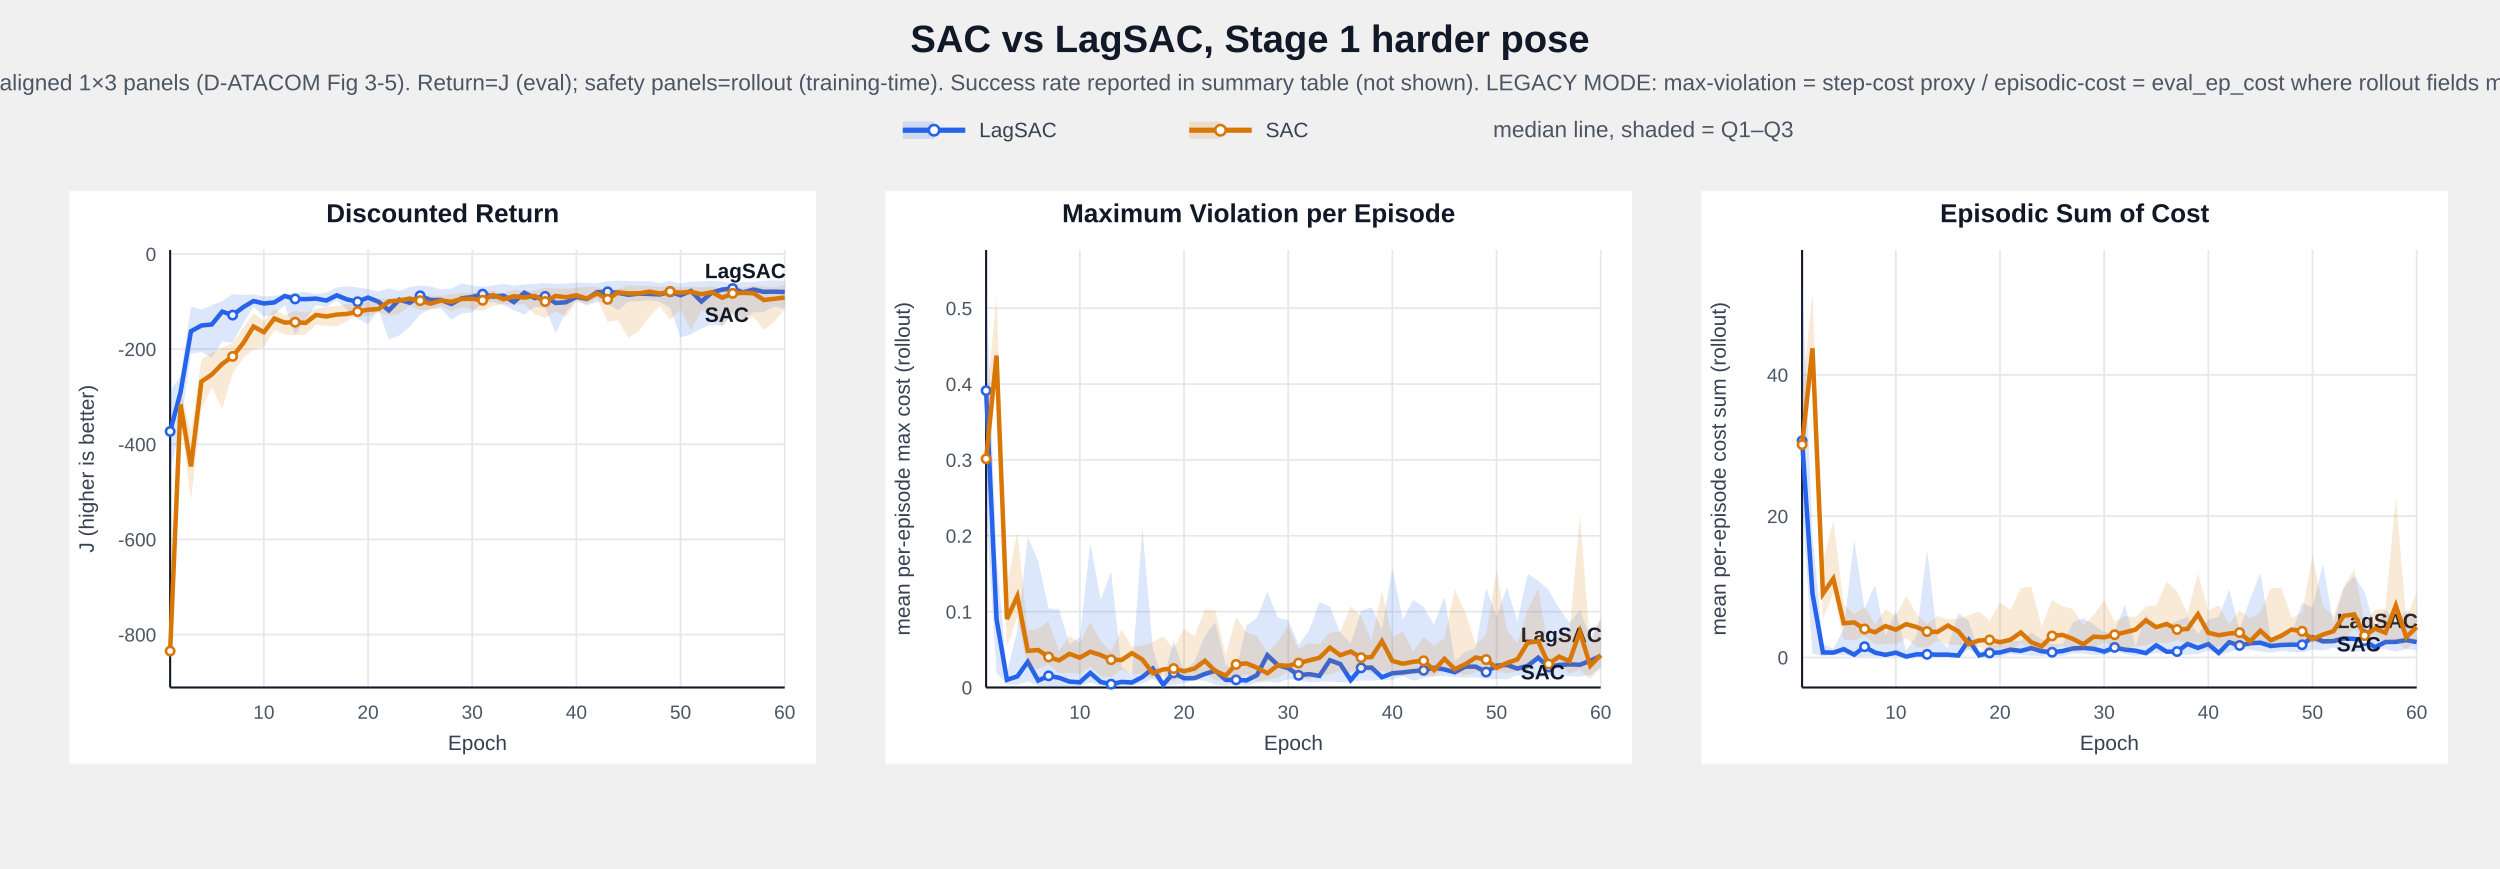
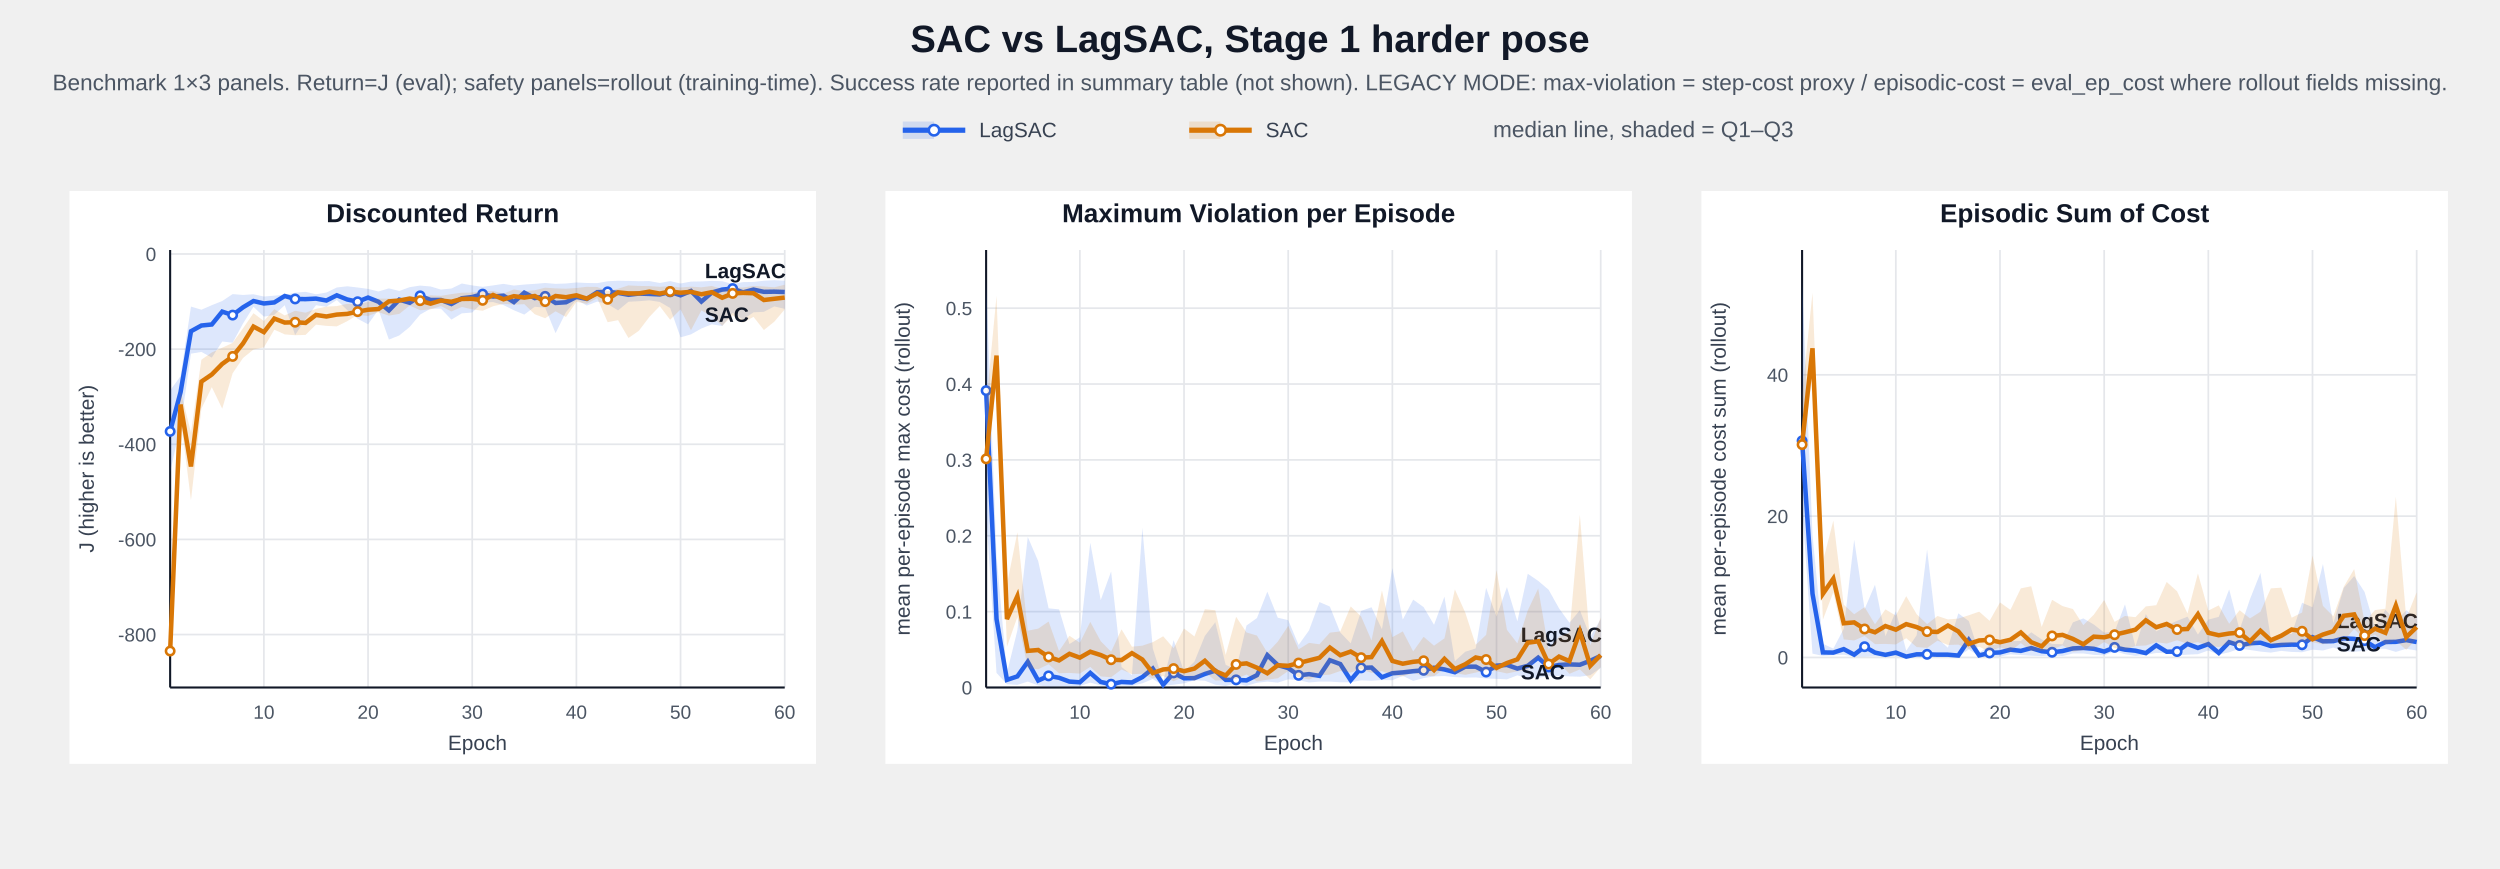
<svg xmlns="http://www.w3.org/2000/svg" width="1440" height="500" viewBox="0 0 1440 500">
  <style>
text{font-family:Arial,Helvetica,sans-serif;fill:#111827}
.suptitle{font-size:22px;font-weight:700}
.subtitle{font-size:13px;fill:#4b5563}
.title{font-size:15px;font-weight:700}
.label{font-size:12px;fill:#374151}
.curve-label{font-size:12px;font-weight:700}
.tick{font-size:11px;fill:#4b5563}
.grid{stroke:#e5e7eb;stroke-width:1}
.axis{stroke:#111827;stroke-width:1.2}
</style>
  <text x="720.0" y="30" text-anchor="middle" class="suptitle">SAC vs LagSAC, Stage 1 harder pose</text>
-   <text x="720.0" y="52" text-anchor="middle" class="subtitle">Paper-aligned 1×3 panels (D-ATACOM Fig 3-5). Return=J (eval); safety panels=rollout (training-time). Success rate reported in summary table (not shown). LEGACY MODE: max-violation = step-cost proxy / episodic-cost = eval_ep_cost where rollout fields missing.</text>
+   <text x="720.0" y="52" text-anchor="middle" class="subtitle">Benchmark 1×3 panels. Return=J (eval); safety panels=rollout (training-time). Success rate reported in summary table (not shown). LEGACY MODE: max-violation = step-cost proxy / episodic-cost = eval_ep_cost where rollout fields missing.</text>
  <rect x="520" y="70" width="18" height="10" fill="#2563eb" opacity="0.16" />
  <line x1="520" y1="75" x2="556" y2="75" stroke="#2563eb" stroke-width="3" />
  <circle cx="538" cy="75" r="3" fill="white" stroke="#2563eb" stroke-width="1.5" />
  <text x="564" y="79" class="label">LagSAC</text>
  <rect x="685" y="70" width="18" height="10" fill="#d97706" opacity="0.16" />
  <line x1="685" y1="75" x2="721" y2="75" stroke="#d97706" stroke-width="3" />
  <circle cx="703" cy="75" r="3" fill="white" stroke="#d97706" stroke-width="1.5" />
  <text x="729" y="79" class="label">SAC</text>
  <text x="860" y="79" class="subtitle">median line, shaded = Q1–Q3</text>
  <g class="panel">
    <rect x="40" y="110" width="430" height="330" fill="white" />
    <text x="255.0" y="128" text-anchor="middle" class="title">Discounted Return</text>
    <line x1="98" y1="365.5" x2="452" y2="365.5" class="grid" />
    <text x="90" y="369.5" text-anchor="end" class="tick">-800</text>
    <line x1="98" y1="310.7" x2="452" y2="310.7" class="grid" />
    <text x="90" y="314.7" text-anchor="end" class="tick">-600</text>
    <line x1="98" y1="255.9" x2="452" y2="255.9" class="grid" />
    <text x="90" y="259.9" text-anchor="end" class="tick">-400</text>
    <line x1="98" y1="201.1" x2="452" y2="201.1" class="grid" />
    <text x="90" y="205.1" text-anchor="end" class="tick">-200</text>
    <line x1="98" y1="146.3" x2="452" y2="146.3" class="grid" />
    <text x="90" y="150.3" text-anchor="end" class="tick">0</text>
    <line x1="152.0" y1="144" x2="152.0" y2="396" class="grid" />
    <text x="152.0" y="414" text-anchor="middle" class="tick">10</text>
    <line x1="212.0" y1="144" x2="212.0" y2="396" class="grid" />
    <text x="212.0" y="414" text-anchor="middle" class="tick">20</text>
    <line x1="272.0" y1="144" x2="272.0" y2="396" class="grid" />
    <text x="272.0" y="414" text-anchor="middle" class="tick">30</text>
    <line x1="332.0" y1="144" x2="332.0" y2="396" class="grid" />
    <text x="332.0" y="414" text-anchor="middle" class="tick">40</text>
    <line x1="392.0" y1="144" x2="392.0" y2="396" class="grid" />
    <text x="392.0" y="414" text-anchor="middle" class="tick">50</text>
    <line x1="452.0" y1="144" x2="452.0" y2="396" class="grid" />
    <text x="452.0" y="414" text-anchor="middle" class="tick">60</text>
    <line x1="98" y1="396" x2="452" y2="396" class="axis" />
    <line x1="98" y1="144" x2="98" y2="396" class="axis" />
    <text x="275.0" y="432" text-anchor="middle" class="label">Epoch</text>
    <text x="54" y="270.0" transform="rotate(-90 54 270.0)" text-anchor="middle" class="label">J (higher is better)</text>
    <polygon points="98.0,224.9 104.0,216.7 110.0,176.6 116.0,178.4 122.0,175.8 128.0,173.4 134.0,169.4 140.0,169.9 146.0,169.5 152.0,170.8 158.0,170.3 164.0,169.8 170.0,168.6 176.0,168.1 182.0,169.5 188.0,168.5 194.0,165.6 200.0,164.9 206.0,165.6 212.0,166.4 218.0,167.9 224.0,166.1 230.0,167.6 236.0,165.4 242.0,164.5 248.0,165.0 254.0,166.8 260.0,166.2 266.0,163.3 272.0,164.4 278.0,165.2 284.0,164.4 290.0,163.5 296.0,164.5 302.0,163.9 308.0,163.5 314.0,163.0 320.0,163.5 326.0,163.3 332.0,162.7 338.0,163.0 344.0,163.1 350.0,162.0 356.0,161.7 362.0,161.8 368.0,162.0 374.0,161.9 380.0,163.0 386.0,161.9 392.0,163.3 398.0,162.2 404.0,162.1 410.0,161.8 416.0,162.0 422.0,163.6 428.0,162.5 434.0,162.4 440.0,161.7 446.0,161.4 452.0,161.7 452.0,177.9 446.0,176.5 440.0,179.6 434.0,179.9 428.0,184.1 422.0,180.1 416.0,187.8 410.0,186.8 404.0,189.2 398.0,192.6 392.0,194.3 386.0,177.4 380.0,173.9 374.0,173.0 368.0,173.5 362.0,173.8 356.0,178.8 350.0,175.1 344.0,173.7 338.0,176.0 332.0,172.7 326.0,179.8 320.0,191.9 314.0,177.2 308.0,176.7 302.0,181.2 296.0,178.7 290.0,175.7 284.0,174.0 278.0,174.2 272.0,180.0 266.0,180.5 260.0,184.1 254.0,177.8 248.0,177.8 242.0,181.2 236.0,188.3 230.0,193.2 224.0,195.6 218.0,178.4 212.0,186.8 206.0,183.6 200.0,178.6 194.0,172.8 188.0,176.7 182.0,175.8 176.0,183.8 170.0,193.0 164.0,175.8 158.0,181.3 152.0,182.4 146.0,176.7 140.0,186.3 134.0,197.4 128.0,196.7 122.0,206.0 116.0,202.7 110.0,203.7 104.0,245.4 98.0,271.8" fill="#2563eb" opacity="0.16" />
    <path d="M 98.0 248.5 L 104.0 225.9 L 110.0 190.8 L 116.0 187.5 L 122.0 186.9 L 128.0 179.5 L 134.0 181.5 L 140.0 177.0 L 146.0 173.4 L 152.0 174.8 L 158.0 174.2 L 164.0 170.5 L 170.0 172.2 L 176.0 172.3 L 182.0 172.0 L 188.0 173.1 L 194.0 170.1 L 200.0 172.5 L 206.0 173.8 L 212.0 171.4 L 218.0 173.8 L 224.0 178.8 L 230.0 172.6 L 236.0 174.4 L 242.0 170.4 L 248.0 172.8 L 254.0 172.8 L 260.0 175.1 L 266.0 171.8 L 272.0 171.1 L 278.0 169.4 L 284.0 170.8 L 290.0 170.3 L 296.0 174.0 L 302.0 168.6 L 308.0 171.7 L 314.0 170.7 L 320.0 174.5 L 326.0 174.1 L 332.0 171.0 L 338.0 172.2 L 344.0 168.3 L 350.0 168.1 L 356.0 168.7 L 362.0 169.8 L 368.0 169.1 L 374.0 169.3 L 380.0 169.6 L 386.0 168.1 L 392.0 170.1 L 398.0 167.6 L 404.0 173.7 L 410.0 168.5 L 416.0 166.8 L 422.0 166.2 L 428.0 168.4 L 434.0 166.8 L 440.0 168.1 L 446.0 168.0 L 452.0 168.2" fill="none" stroke="#2563eb" stroke-width="2.6" />
    <circle cx="98.0" cy="248.5" r="2.4" fill="white" stroke="#2563eb" stroke-width="1.5" />
    <circle cx="134.0" cy="181.5" r="2.4" fill="white" stroke="#2563eb" stroke-width="1.5" />
    <circle cx="170.0" cy="172.2" r="2.4" fill="white" stroke="#2563eb" stroke-width="1.5" />
    <circle cx="206.0" cy="173.8" r="2.4" fill="white" stroke="#2563eb" stroke-width="1.5" />
    <circle cx="242.0" cy="170.4" r="2.4" fill="white" stroke="#2563eb" stroke-width="1.5" />
    <circle cx="278.0" cy="169.4" r="2.4" fill="white" stroke="#2563eb" stroke-width="1.5" />
    <circle cx="314.0" cy="170.7" r="2.4" fill="white" stroke="#2563eb" stroke-width="1.5" />
    <circle cx="350.0" cy="168.1" r="2.4" fill="white" stroke="#2563eb" stroke-width="1.5" />
    <circle cx="386.0" cy="168.1" r="2.4" fill="white" stroke="#2563eb" stroke-width="1.5" />
    <circle cx="422.0" cy="166.2" r="2.4" fill="white" stroke="#2563eb" stroke-width="1.5" />
    <text x="406.0" y="160.2" fill="#2563eb" class="curve-label">LagSAC</text>
    <polygon points="98.0,360.9 104.0,225.0 110.0,249.2 116.0,207.2 122.0,203.0 128.0,200.3 134.0,197.5 140.0,189.1 146.0,180.4 152.0,184.9 158.0,178.1 164.0,181.7 170.0,179.0 176.0,180.1 182.0,177.9 188.0,176.6 194.0,176.3 200.0,175.0 206.0,175.3 212.0,173.9 218.0,172.0 224.0,172.0 230.0,172.2 236.0,170.4 242.0,171.3 248.0,170.1 254.0,170.4 260.0,169.4 266.0,168.6 272.0,168.5 278.0,167.9 284.0,167.6 290.0,169.1 296.0,166.7 302.0,167.8 308.0,167.2 314.0,165.7 320.0,166.1 326.0,166.3 332.0,165.9 338.0,165.2 344.0,165.3 350.0,167.7 356.0,166.3 362.0,164.4 368.0,164.7 374.0,164.8 380.0,165.2 386.0,164.8 392.0,165.6 398.0,165.1 404.0,165.5 410.0,164.7 416.0,166.5 422.0,165.6 428.0,165.6 434.0,164.7 440.0,165.0 446.0,165.5 452.0,164.0 452.0,178.2 446.0,185.3 440.0,190.1 434.0,182.5 428.0,185.9 422.0,181.5 416.0,187.7 410.0,182.1 404.0,178.8 398.0,190.2 392.0,178.2 386.0,184.2 380.0,176.3 374.0,182.6 368.0,190.5 362.0,194.7 356.0,184.4 350.0,185.6 344.0,171.7 338.0,175.0 332.0,173.9 326.0,182.6 320.0,179.3 314.0,183.3 308.0,181.0 302.0,175.2 296.0,175.5 290.0,175.0 284.0,176.4 278.0,179.0 272.0,178.2 266.0,176.8 260.0,179.4 254.0,176.3 248.0,178.2 242.0,178.7 236.0,176.0 230.0,180.8 224.0,181.8 218.0,179.8 212.0,182.0 206.0,181.4 200.0,185.0 194.0,188.0 188.0,187.7 182.0,187.0 176.0,192.9 170.0,193.1 164.0,192.6 158.0,189.9 152.0,200.1 146.0,201.3 140.0,206.2 134.0,215.0 128.0,235.4 122.0,223.0 116.0,235.4 110.0,288.1 104.0,240.3 98.0,378.6" fill="#d97706" opacity="0.16" />
    <path d="M 98.0 375.0 L 104.0 233.0 L 110.0 268.7 L 116.0 219.8 L 122.0 215.7 L 128.0 209.6 L 134.0 205.3 L 140.0 197.8 L 146.0 188.1 L 152.0 191.3 L 158.0 183.5 L 164.0 185.8 L 170.0 185.6 L 176.0 186.0 L 182.0 181.4 L 188.0 182.3 L 194.0 181.2 L 200.0 180.8 L 206.0 179.5 L 212.0 178.4 L 218.0 178.0 L 224.0 173.6 L 230.0 173.1 L 236.0 172.0 L 242.0 173.2 L 248.0 174.9 L 254.0 173.1 L 260.0 173.8 L 266.0 172.2 L 272.0 172.1 L 278.0 173.0 L 284.0 169.9 L 290.0 172.4 L 296.0 170.6 L 302.0 171.4 L 308.0 170.5 L 314.0 173.7 L 320.0 170.5 L 326.0 171.2 L 332.0 170.1 L 338.0 172.0 L 344.0 169.0 L 350.0 172.4 L 356.0 168.4 L 362.0 169.0 L 368.0 169.0 L 374.0 168.0 L 380.0 169.1 L 386.0 167.9 L 392.0 168.6 L 398.0 168.1 L 404.0 169.5 L 410.0 168.3 L 416.0 171.5 L 422.0 169.0 L 428.0 168.7 L 434.0 168.9 L 440.0 172.8 L 446.0 172.1 L 452.0 171.4" fill="none" stroke="#d97706" stroke-width="2.6" />
    <circle cx="98.0" cy="375.0" r="2.4" fill="white" stroke="#d97706" stroke-width="1.5" />
    <circle cx="134.0" cy="205.3" r="2.4" fill="white" stroke="#d97706" stroke-width="1.5" />
    <circle cx="170.0" cy="185.6" r="2.4" fill="white" stroke="#d97706" stroke-width="1.5" />
    <circle cx="206.0" cy="179.5" r="2.4" fill="white" stroke="#d97706" stroke-width="1.5" />
    <circle cx="242.0" cy="173.2" r="2.4" fill="white" stroke="#d97706" stroke-width="1.5" />
    <circle cx="278.0" cy="173.0" r="2.4" fill="white" stroke="#d97706" stroke-width="1.5" />
    <circle cx="314.0" cy="173.7" r="2.4" fill="white" stroke="#d97706" stroke-width="1.5" />
    <circle cx="350.0" cy="172.4" r="2.4" fill="white" stroke="#d97706" stroke-width="1.5" />
    <circle cx="386.0" cy="167.9" r="2.4" fill="white" stroke="#d97706" stroke-width="1.5" />
    <circle cx="422.0" cy="169.0" r="2.4" fill="white" stroke="#d97706" stroke-width="1.5" />
    <text x="406.0" y="185.4" fill="#d97706" class="curve-label">SAC</text>
  </g>
  <g class="panel">
    <rect x="510" y="110" width="430" height="330" fill="white" />
    <text x="725.0" y="128" text-anchor="middle" class="title">Maximum Violation per Episode</text>
    <line x1="568" y1="396.0" x2="922" y2="396.0" class="grid" />
    <text x="560" y="400.0" text-anchor="end" class="tick">0</text>
    <line x1="568" y1="352.3" x2="922" y2="352.3" class="grid" />
    <text x="560" y="356.3" text-anchor="end" class="tick">0.1</text>
    <line x1="568" y1="308.6" x2="922" y2="308.6" class="grid" />
    <text x="560" y="312.6" text-anchor="end" class="tick">0.2</text>
    <line x1="568" y1="264.9" x2="922" y2="264.9" class="grid" />
    <text x="560" y="268.9" text-anchor="end" class="tick">0.3</text>
    <line x1="568" y1="221.2" x2="922" y2="221.2" class="grid" />
    <text x="560" y="225.2" text-anchor="end" class="tick">0.4</text>
    <line x1="568" y1="177.5" x2="922" y2="177.5" class="grid" />
    <text x="560" y="181.5" text-anchor="end" class="tick">0.5</text>
    <line x1="622.0" y1="144" x2="622.0" y2="396" class="grid" />
    <text x="622.0" y="414" text-anchor="middle" class="tick">10</text>
    <line x1="682.0" y1="144" x2="682.0" y2="396" class="grid" />
    <text x="682.0" y="414" text-anchor="middle" class="tick">20</text>
    <line x1="742.0" y1="144" x2="742.0" y2="396" class="grid" />
    <text x="742.0" y="414" text-anchor="middle" class="tick">30</text>
    <line x1="802.0" y1="144" x2="802.0" y2="396" class="grid" />
    <text x="802.0" y="414" text-anchor="middle" class="tick">40</text>
    <line x1="862.0" y1="144" x2="862.0" y2="396" class="grid" />
    <text x="862.0" y="414" text-anchor="middle" class="tick">50</text>
    <line x1="922.0" y1="144" x2="922.0" y2="396" class="grid" />
    <text x="922.0" y="414" text-anchor="middle" class="tick">60</text>
    <line x1="568" y1="396" x2="922" y2="396" class="axis" />
    <line x1="568" y1="144" x2="568" y2="396" class="axis" />
    <text x="745.0" y="432" text-anchor="middle" class="label">Epoch</text>
    <text x="524" y="270.0" transform="rotate(-90 524 270.0)" text-anchor="middle" class="label">mean per-episode max cost (rollout)</text>
    <polygon points="568.0,162.6 574.0,320.2 580.0,387.5 586.0,363.2 592.0,309.3 598.0,323.2 604.0,350.4 610.0,351.0 616.0,371.0 622.0,367.1 628.0,312.6 634.0,345.7 640.0,329.2 646.0,384.2 652.0,388.9 658.0,304.1 664.0,373.5 670.0,392.4 676.0,368.7 682.0,386.9 688.0,381.1 694.0,366.3 700.0,358.4 706.0,383.0 712.0,385.6 718.0,360.3 724.0,356.0 730.0,340.8 736.0,355.8 742.0,357.2 748.0,371.5 754.0,363.1 760.0,346.8 766.0,349.4 772.0,364.3 778.0,370.6 784.0,351.9 790.0,349.8 796.0,362.5 802.0,327.2 808.0,356.9 814.0,345.4 820.0,349.7 826.0,359.9 832.0,343.7 838.0,380.8 844.0,375.4 850.0,373.5 856.0,338.6 862.0,355.2 868.0,338.2 874.0,357.9 880.0,330.5 886.0,334.6 892.0,339.7 898.0,350.4 904.0,358.7 910.0,351.5 916.0,366.8 922.0,356.6 922.0,384.7 916.0,388.9 910.0,389.8 904.0,389.6 898.0,389.3 892.0,389.3 886.0,390.5 880.0,390.6 874.0,389.0 868.0,391.3 862.0,391.0 856.0,390.8 850.0,390.2 844.0,390.3 838.0,390.0 832.0,389.4 826.0,389.6 820.0,390.6 814.0,392.2 808.0,389.3 802.0,391.8 796.0,391.7 790.0,392.1 784.0,391.9 778.0,393.0 772.0,393.0 766.0,392.6 760.0,392.6 754.0,393.1 748.0,391.8 742.0,391.3 736.0,393.2 730.0,392.6 724.0,393.3 718.0,395.0 712.0,393.6 706.0,395.1 700.0,394.4 694.0,392.1 688.0,391.8 682.0,393.6 676.0,394.4 670.0,395.0 664.0,391.1 658.0,393.6 652.0,395.0 646.0,394.9 640.0,395.7 634.0,394.8 628.0,393.2 622.0,395.1 616.0,395.2 610.0,395.3 604.0,395.5 598.0,394.8 592.0,392.6 586.0,394.5 580.0,394.1 574.0,387.6 568.0,295.5" fill="#2563eb" opacity="0.16" />
    <path d="M 568.0 225.0 L 574.0 356.6 L 580.0 391.6 L 586.0 389.6 L 592.0 381.2 L 598.0 392.0 L 604.0 389.3 L 610.0 390.4 L 616.0 392.6 L 622.0 393.0 L 628.0 387.6 L 634.0 392.8 L 640.0 394.1 L 646.0 392.8 L 652.0 393.1 L 658.0 390.0 L 664.0 385.1 L 670.0 394.4 L 676.0 387.6 L 682.0 390.7 L 688.0 390.6 L 694.0 388.2 L 700.0 386.3 L 706.0 391.6 L 712.0 391.6 L 718.0 391.9 L 724.0 388.9 L 730.0 377.4 L 736.0 383.1 L 742.0 384.8 L 748.0 389.0 L 754.0 388.3 L 760.0 389.3 L 766.0 380.3 L 772.0 382.5 L 778.0 391.8 L 784.0 384.7 L 790.0 384.5 L 796.0 390.1 L 802.0 387.8 L 808.0 387.3 L 814.0 386.6 L 820.0 386.1 L 826.0 384.6 L 832.0 385.6 L 838.0 387.2 L 844.0 384.0 L 850.0 384.0 L 856.0 387.1 L 862.0 383.4 L 868.0 383.0 L 874.0 385.1 L 880.0 383.5 L 886.0 378.8 L 892.0 384.2 L 898.0 383.0 L 904.0 382.7 L 910.0 382.9 L 916.0 380.6 L 922.0 377.8" fill="none" stroke="#2563eb" stroke-width="2.6" />
    <circle cx="568.0" cy="225.0" r="2.4" fill="white" stroke="#2563eb" stroke-width="1.5" />
    <circle cx="604.0" cy="389.3" r="2.4" fill="white" stroke="#2563eb" stroke-width="1.5" />
    <circle cx="640.0" cy="394.1" r="2.4" fill="white" stroke="#2563eb" stroke-width="1.5" />
    <circle cx="676.0" cy="387.6" r="2.4" fill="white" stroke="#2563eb" stroke-width="1.5" />
    <circle cx="712.0" cy="391.6" r="2.4" fill="white" stroke="#2563eb" stroke-width="1.5" />
    <circle cx="748.0" cy="389.0" r="2.4" fill="white" stroke="#2563eb" stroke-width="1.5" />
    <circle cx="784.0" cy="384.7" r="2.4" fill="white" stroke="#2563eb" stroke-width="1.5" />
    <circle cx="820.0" cy="386.1" r="2.4" fill="white" stroke="#2563eb" stroke-width="1.5" />
    <circle cx="856.0" cy="387.1" r="2.4" fill="white" stroke="#2563eb" stroke-width="1.5" />
    <circle cx="892.0" cy="384.2" r="2.4" fill="white" stroke="#2563eb" stroke-width="1.5" />
    <text x="876.0" y="369.8" fill="#2563eb" class="curve-label">LagSAC</text>
    <polygon points="568.0,233.3 574.0,170.5 580.0,336.6 586.0,306.6 592.0,363.3 598.0,362.1 604.0,358.0 610.0,375.0 616.0,366.2 622.0,370.2 628.0,358.2 634.0,369.3 640.0,375.4 646.0,362.5 652.0,372.5 658.0,371.9 664.0,369.9 670.0,366.5 676.0,373.4 682.0,362.0 688.0,366.6 694.0,350.9 700.0,351.5 706.0,377.2 712.0,355.3 718.0,364.3 724.0,366.1 730.0,376.0 736.0,369.6 742.0,360.5 748.0,374.0 754.0,370.3 760.0,371.1 766.0,364.4 772.0,363.7 778.0,349.3 784.0,355.1 790.0,368.9 796.0,340.1 802.0,367.0 808.0,363.7 814.0,375.2 820.0,366.8 826.0,371.9 832.0,367.7 838.0,339.5 844.0,352.9 850.0,371.4 856.0,365.7 862.0,328.3 868.0,362.8 874.0,370.6 880.0,351.6 886.0,339.0 892.0,374.0 898.0,366.7 904.0,364.4 910.0,296.5 916.0,371.8 922.0,355.6 922.0,384.3 916.0,391.3 910.0,385.6 904.0,388.1 898.0,381.8 892.0,384.6 886.0,378.4 880.0,385.8 874.0,386.7 868.0,387.9 862.0,386.6 856.0,386.0 850.0,387.4 844.0,388.7 838.0,387.7 832.0,385.2 826.0,389.5 820.0,389.2 814.0,387.6 808.0,389.6 802.0,388.8 796.0,386.6 790.0,387.6 784.0,385.4 778.0,387.4 772.0,386.5 766.0,388.6 760.0,389.0 754.0,391.4 748.0,390.1 742.0,386.5 736.0,390.7 730.0,391.5 724.0,392.5 718.0,388.5 712.0,391.0 706.0,391.8 700.0,392.0 694.0,387.1 688.0,392.3 682.0,389.6 676.0,392.4 670.0,389.4 664.0,390.8 658.0,388.1 652.0,388.3 646.0,385.6 640.0,390.1 634.0,389.6 628.0,384.1 622.0,388.0 616.0,387.6 610.0,387.8 604.0,382.6 598.0,385.5 592.0,384.9 586.0,355.4 580.0,372.6 574.0,220.1 568.0,272.3" fill="#d97706" opacity="0.16" />
    <path d="M 568.0 264.3 L 574.0 204.8 L 580.0 356.6 L 586.0 343.4 L 592.0 374.9 L 598.0 374.4 L 604.0 378.4 L 610.0 380.4 L 616.0 376.6 L 622.0 378.8 L 628.0 375.4 L 634.0 377.3 L 640.0 380.0 L 646.0 380.2 L 652.0 376.2 L 658.0 379.9 L 664.0 387.7 L 670.0 385.6 L 676.0 385.1 L 682.0 386.6 L 688.0 385.1 L 694.0 380.6 L 700.0 386.5 L 706.0 389.1 L 712.0 382.7 L 718.0 382.1 L 724.0 384.6 L 730.0 387.8 L 736.0 383.2 L 742.0 383.5 L 748.0 381.9 L 754.0 380.4 L 760.0 378.9 L 766.0 373.0 L 772.0 377.4 L 778.0 375.3 L 784.0 378.8 L 790.0 378.5 L 796.0 369.3 L 802.0 380.7 L 808.0 382.3 L 814.0 381.2 L 820.0 380.6 L 826.0 386.0 L 832.0 379.5 L 838.0 385.4 L 844.0 382.6 L 850.0 378.7 L 856.0 379.9 L 862.0 384.7 L 868.0 381.9 L 874.0 379.8 L 880.0 370.2 L 886.0 369.4 L 892.0 382.5 L 898.0 378.2 L 904.0 380.8 L 910.0 363.8 L 916.0 383.5 L 922.0 377.3" fill="none" stroke="#d97706" stroke-width="2.6" />
    <circle cx="568.0" cy="264.3" r="2.4" fill="white" stroke="#d97706" stroke-width="1.5" />
    <circle cx="604.0" cy="378.4" r="2.4" fill="white" stroke="#d97706" stroke-width="1.5" />
    <circle cx="640.0" cy="380.0" r="2.4" fill="white" stroke="#d97706" stroke-width="1.5" />
    <circle cx="676.0" cy="385.1" r="2.4" fill="white" stroke="#d97706" stroke-width="1.5" />
    <circle cx="712.0" cy="382.7" r="2.4" fill="white" stroke="#d97706" stroke-width="1.5" />
    <circle cx="748.0" cy="381.9" r="2.4" fill="white" stroke="#d97706" stroke-width="1.5" />
    <circle cx="784.0" cy="378.8" r="2.4" fill="white" stroke="#d97706" stroke-width="1.5" />
    <circle cx="820.0" cy="380.6" r="2.4" fill="white" stroke="#d97706" stroke-width="1.5" />
    <circle cx="856.0" cy="379.9" r="2.4" fill="white" stroke="#d97706" stroke-width="1.5" />
    <circle cx="892.0" cy="382.5" r="2.4" fill="white" stroke="#d97706" stroke-width="1.5" />
    <text x="876.0" y="391.3" fill="#d97706" class="curve-label">SAC</text>
  </g>
  <g class="panel">
    <rect x="980" y="110" width="430" height="330" fill="white" />
    <text x="1195.0" y="128" text-anchor="middle" class="title">Episodic Sum of Cost</text>
    <line x1="1038" y1="378.7" x2="1392" y2="378.7" class="grid" />
    <text x="1030" y="382.7" text-anchor="end" class="tick">0</text>
    <line x1="1038" y1="297.3" x2="1392" y2="297.3" class="grid" />
    <text x="1030" y="301.3" text-anchor="end" class="tick">20</text>
    <line x1="1038" y1="215.9" x2="1392" y2="215.9" class="grid" />
    <text x="1030" y="219.9" text-anchor="end" class="tick">40</text>
    <line x1="1092.0" y1="144" x2="1092.0" y2="396" class="grid" />
    <text x="1092.0" y="414" text-anchor="middle" class="tick">10</text>
    <line x1="1152.0" y1="144" x2="1152.0" y2="396" class="grid" />
    <text x="1152.0" y="414" text-anchor="middle" class="tick">20</text>
    <line x1="1212.0" y1="144" x2="1212.0" y2="396" class="grid" />
    <text x="1212.0" y="414" text-anchor="middle" class="tick">30</text>
    <line x1="1272.0" y1="144" x2="1272.0" y2="396" class="grid" />
    <text x="1272.0" y="414" text-anchor="middle" class="tick">40</text>
    <line x1="1332.0" y1="144" x2="1332.0" y2="396" class="grid" />
    <text x="1332.0" y="414" text-anchor="middle" class="tick">50</text>
    <line x1="1392.0" y1="144" x2="1392.0" y2="396" class="grid" />
    <text x="1392.0" y="414" text-anchor="middle" class="tick">60</text>
    <line x1="1038" y1="396" x2="1392" y2="396" class="axis" />
    <line x1="1038" y1="144" x2="1038" y2="396" class="axis" />
    <text x="1215.0" y="432" text-anchor="middle" class="label">Epoch</text>
    <text x="994" y="270.0" transform="rotate(-90 994 270.0)" text-anchor="middle" class="label">mean per-episode cost sum (rollout)</text>
    <polygon points="1038.0,161.4 1044.0,308.1 1050.0,370.8 1056.0,373.6 1062.0,362.2 1068.0,310.9 1074.0,350.9 1080.0,336.8 1086.0,366.5 1092.0,352.0 1098.0,374.8 1104.0,365.9 1110.0,316.5 1116.0,367.7 1122.0,373.1 1128.0,353.3 1134.0,357.7 1140.0,376.0 1146.0,371.7 1152.0,370.8 1158.0,369.3 1164.0,369.2 1170.0,364.2 1176.0,368.3 1182.0,370.9 1188.0,371.1 1194.0,358.5 1200.0,356.2 1206.0,359.7 1212.0,364.4 1218.0,363.9 1224.0,348.1 1230.0,372.4 1236.0,353.7 1242.0,363.7 1248.0,360.3 1254.0,357.6 1260.0,355.2 1266.0,365.5 1272.0,356.9 1278.0,355.3 1284.0,339.5 1290.0,362.8 1296.0,345.1 1302.0,330.0 1308.0,367.8 1314.0,364.8 1320.0,365.2 1326.0,347.2 1332.0,349.8 1338.0,324.9 1344.0,359.0 1350.0,338.7 1356.0,331.8 1362.0,341.0 1368.0,361.6 1374.0,351.2 1380.0,358.1 1386.0,351.5 1392.0,356.1 1392.0,374.7 1386.0,373.7 1380.0,375.5 1374.0,373.7 1368.0,373.7 1362.0,374.9 1356.0,375.4 1350.0,375.1 1344.0,373.0 1338.0,374.7 1332.0,374.2 1326.0,375.7 1320.0,375.5 1314.0,374.9 1308.0,375.9 1302.0,375.3 1296.0,374.4 1290.0,373.6 1284.0,375.7 1278.0,377.1 1272.0,374.7 1266.0,376.8 1260.0,377.1 1254.0,377.5 1248.0,376.2 1242.0,376.1 1236.0,377.2 1230.0,377.8 1224.0,376.8 1218.0,375.1 1212.0,377.5 1206.0,377.2 1200.0,376.4 1194.0,376.4 1188.0,377.9 1182.0,377.4 1176.0,377.9 1170.0,377.7 1164.0,377.3 1158.0,376.9 1152.0,378.2 1146.0,378.2 1140.0,377.9 1134.0,374.1 1128.0,378.2 1122.0,378.2 1116.0,377.8 1110.0,378.6 1104.0,378.4 1098.0,378.5 1092.0,378.0 1086.0,378.2 1080.0,378.0 1074.0,378.2 1068.0,378.2 1062.0,377.1 1056.0,377.4 1050.0,377.8 1044.0,376.5 1038.0,291.4" fill="#2563eb" opacity="0.16" />
    <path d="M 1038.0 253.9 L 1044.0 342.0 L 1050.0 375.8 L 1056.0 375.9 L 1062.0 373.9 L 1068.0 377.1 L 1074.0 372.5 L 1080.0 375.9 L 1086.0 377.2 L 1092.0 375.9 L 1098.0 378.2 L 1104.0 376.9 L 1110.0 376.9 L 1116.0 377.1 L 1122.0 377.1 L 1128.0 377.6 L 1134.0 368.6 L 1140.0 377.5 L 1146.0 376.1 L 1152.0 375.8 L 1158.0 374.2 L 1164.0 374.9 L 1170.0 373.3 L 1176.0 375.1 L 1182.0 375.7 L 1188.0 375.0 L 1194.0 373.5 L 1200.0 373.2 L 1206.0 373.7 L 1212.0 375.3 L 1218.0 372.9 L 1224.0 374.2 L 1230.0 374.8 L 1236.0 376.2 L 1242.0 371.7 L 1248.0 375.4 L 1254.0 375.3 L 1260.0 370.9 L 1266.0 373.2 L 1272.0 371.0 L 1278.0 376.1 L 1284.0 369.9 L 1290.0 371.8 L 1296.0 370.5 L 1302.0 370.2 L 1308.0 372.1 L 1314.0 371.5 L 1320.0 371.3 L 1326.0 371.4 L 1332.0 367.0 L 1338.0 369.4 L 1344.0 369.3 L 1350.0 367.7 L 1356.0 368.0 L 1362.0 369.0 L 1368.0 372.8 L 1374.0 369.8 L 1380.0 369.7 L 1386.0 368.7 L 1392.0 369.8" fill="none" stroke="#2563eb" stroke-width="2.6" />
    <circle cx="1038.0" cy="253.9" r="2.4" fill="white" stroke="#2563eb" stroke-width="1.5" />
    <circle cx="1074.0" cy="372.5" r="2.4" fill="white" stroke="#2563eb" stroke-width="1.5" />
    <circle cx="1110.0" cy="376.9" r="2.4" fill="white" stroke="#2563eb" stroke-width="1.5" />
    <circle cx="1146.0" cy="376.1" r="2.4" fill="white" stroke="#2563eb" stroke-width="1.5" />
    <circle cx="1182.0" cy="375.7" r="2.4" fill="white" stroke="#2563eb" stroke-width="1.5" />
    <circle cx="1218.0" cy="372.9" r="2.4" fill="white" stroke="#2563eb" stroke-width="1.5" />
    <circle cx="1254.0" cy="375.3" r="2.4" fill="white" stroke="#2563eb" stroke-width="1.5" />
    <circle cx="1290.0" cy="371.8" r="2.4" fill="white" stroke="#2563eb" stroke-width="1.5" />
    <circle cx="1326.0" cy="371.4" r="2.4" fill="white" stroke="#2563eb" stroke-width="1.5" />
    <circle cx="1362.0" cy="369.0" r="2.4" fill="white" stroke="#2563eb" stroke-width="1.5" />
    <text x="1346.0" y="361.8" fill="#2563eb" class="curve-label">LagSAC</text>
    <polygon points="1038.0,227.2 1044.0,168.7 1050.0,323.3 1056.0,299.9 1062.0,348.3 1068.0,353.8 1074.0,349.7 1080.0,359.6 1086.0,351.0 1092.0,354.6 1098.0,343.4 1104.0,353.8 1110.0,359.5 1116.0,354.8 1122.0,356.8 1128.0,356.3 1134.0,354.4 1140.0,352.3 1146.0,357.6 1152.0,347.0 1158.0,351.3 1164.0,338.9 1170.0,337.7 1176.0,361.1 1182.0,345.5 1188.0,349.1 1194.0,350.8 1200.0,360.1 1206.0,354.1 1212.0,345.6 1218.0,358.2 1224.0,354.8 1230.0,355.5 1236.0,349.3 1242.0,348.6 1248.0,335.2 1254.0,340.6 1260.0,353.4 1266.0,330.3 1272.0,351.7 1278.0,348.7 1284.0,359.3 1290.0,351.5 1296.0,356.2 1302.0,352.4 1308.0,338.9 1314.0,338.5 1320.0,355.8 1326.0,352.8 1332.0,320.0 1338.0,349.0 1344.0,355.0 1350.0,338.0 1356.0,327.8 1362.0,358.1 1368.0,351.4 1374.0,350.6 1380.0,286.1 1386.0,356.1 1392.0,341.1 1392.0,367.8 1386.0,374.3 1380.0,369.0 1374.0,371.4 1368.0,365.5 1362.0,368.1 1356.0,362.3 1350.0,369.1 1344.0,370.1 1338.0,371.1 1332.0,369.9 1326.0,369.4 1320.0,370.7 1314.0,371.9 1308.0,370.9 1302.0,368.7 1296.0,372.7 1290.0,372.4 1284.0,370.9 1278.0,372.7 1272.0,372.0 1266.0,369.9 1260.0,370.8 1254.0,368.8 1248.0,370.7 1242.0,369.9 1236.0,371.8 1230.0,372.1 1224.0,374.4 1218.0,373.2 1212.0,369.8 1206.0,373.8 1200.0,374.5 1194.0,375.4 1188.0,371.7 1182.0,374.1 1176.0,374.8 1170.0,375.0 1164.0,370.4 1158.0,375.2 1152.0,372.8 1146.0,375.4 1140.0,372.5 1134.0,373.8 1128.0,371.3 1122.0,371.5 1116.0,369.0 1110.0,373.2 1104.0,372.7 1098.0,367.6 1092.0,371.2 1086.0,370.9 1080.0,371.0 1074.0,366.3 1068.0,368.9 1062.0,368.3 1056.0,341.1 1050.0,356.9 1044.0,214.9 1038.0,263.5" fill="#d97706" opacity="0.16" />
    <path d="M 1038.0 256.1 L 1044.0 200.6 L 1050.0 342.0 L 1056.0 333.3 L 1062.0 359.0 L 1068.0 358.5 L 1074.0 362.3 L 1080.0 364.2 L 1086.0 360.6 L 1092.0 362.7 L 1098.0 359.5 L 1104.0 361.2 L 1110.0 363.8 L 1116.0 364.0 L 1122.0 360.3 L 1128.0 363.7 L 1134.0 370.9 L 1140.0 368.9 L 1146.0 368.6 L 1152.0 369.9 L 1158.0 368.5 L 1164.0 364.3 L 1170.0 369.9 L 1176.0 372.3 L 1182.0 366.3 L 1188.0 365.7 L 1194.0 368.0 L 1200.0 371.1 L 1206.0 366.7 L 1212.0 367.1 L 1218.0 365.6 L 1224.0 364.2 L 1230.0 362.7 L 1236.0 357.3 L 1242.0 361.3 L 1248.0 359.4 L 1254.0 362.6 L 1260.0 362.3 L 1266.0 353.8 L 1272.0 364.5 L 1278.0 365.9 L 1284.0 364.9 L 1290.0 364.4 L 1296.0 369.4 L 1302.0 363.3 L 1308.0 368.8 L 1314.0 366.2 L 1320.0 362.6 L 1326.0 363.6 L 1332.0 368.2 L 1338.0 365.5 L 1344.0 363.6 L 1350.0 354.7 L 1356.0 353.9 L 1362.0 366.1 L 1368.0 362.1 L 1374.0 364.5 L 1380.0 348.8 L 1386.0 367.0 L 1392.0 361.2" fill="none" stroke="#d97706" stroke-width="2.6" />
    <circle cx="1038.0" cy="256.1" r="2.4" fill="white" stroke="#d97706" stroke-width="1.5" />
    <circle cx="1074.0" cy="362.3" r="2.4" fill="white" stroke="#d97706" stroke-width="1.5" />
    <circle cx="1110.0" cy="363.8" r="2.4" fill="white" stroke="#d97706" stroke-width="1.5" />
    <circle cx="1146.0" cy="368.6" r="2.4" fill="white" stroke="#d97706" stroke-width="1.5" />
    <circle cx="1182.0" cy="366.3" r="2.4" fill="white" stroke="#d97706" stroke-width="1.5" />
    <circle cx="1218.0" cy="365.6" r="2.4" fill="white" stroke="#d97706" stroke-width="1.5" />
    <circle cx="1254.0" cy="362.6" r="2.4" fill="white" stroke="#d97706" stroke-width="1.5" />
    <circle cx="1290.0" cy="364.4" r="2.4" fill="white" stroke="#d97706" stroke-width="1.5" />
    <circle cx="1326.0" cy="363.6" r="2.4" fill="white" stroke="#d97706" stroke-width="1.5" />
    <circle cx="1362.0" cy="366.1" r="2.4" fill="white" stroke="#d97706" stroke-width="1.5" />
    <text x="1346.0" y="375.2" fill="#d97706" class="curve-label">SAC</text>
  </g>
</svg>
